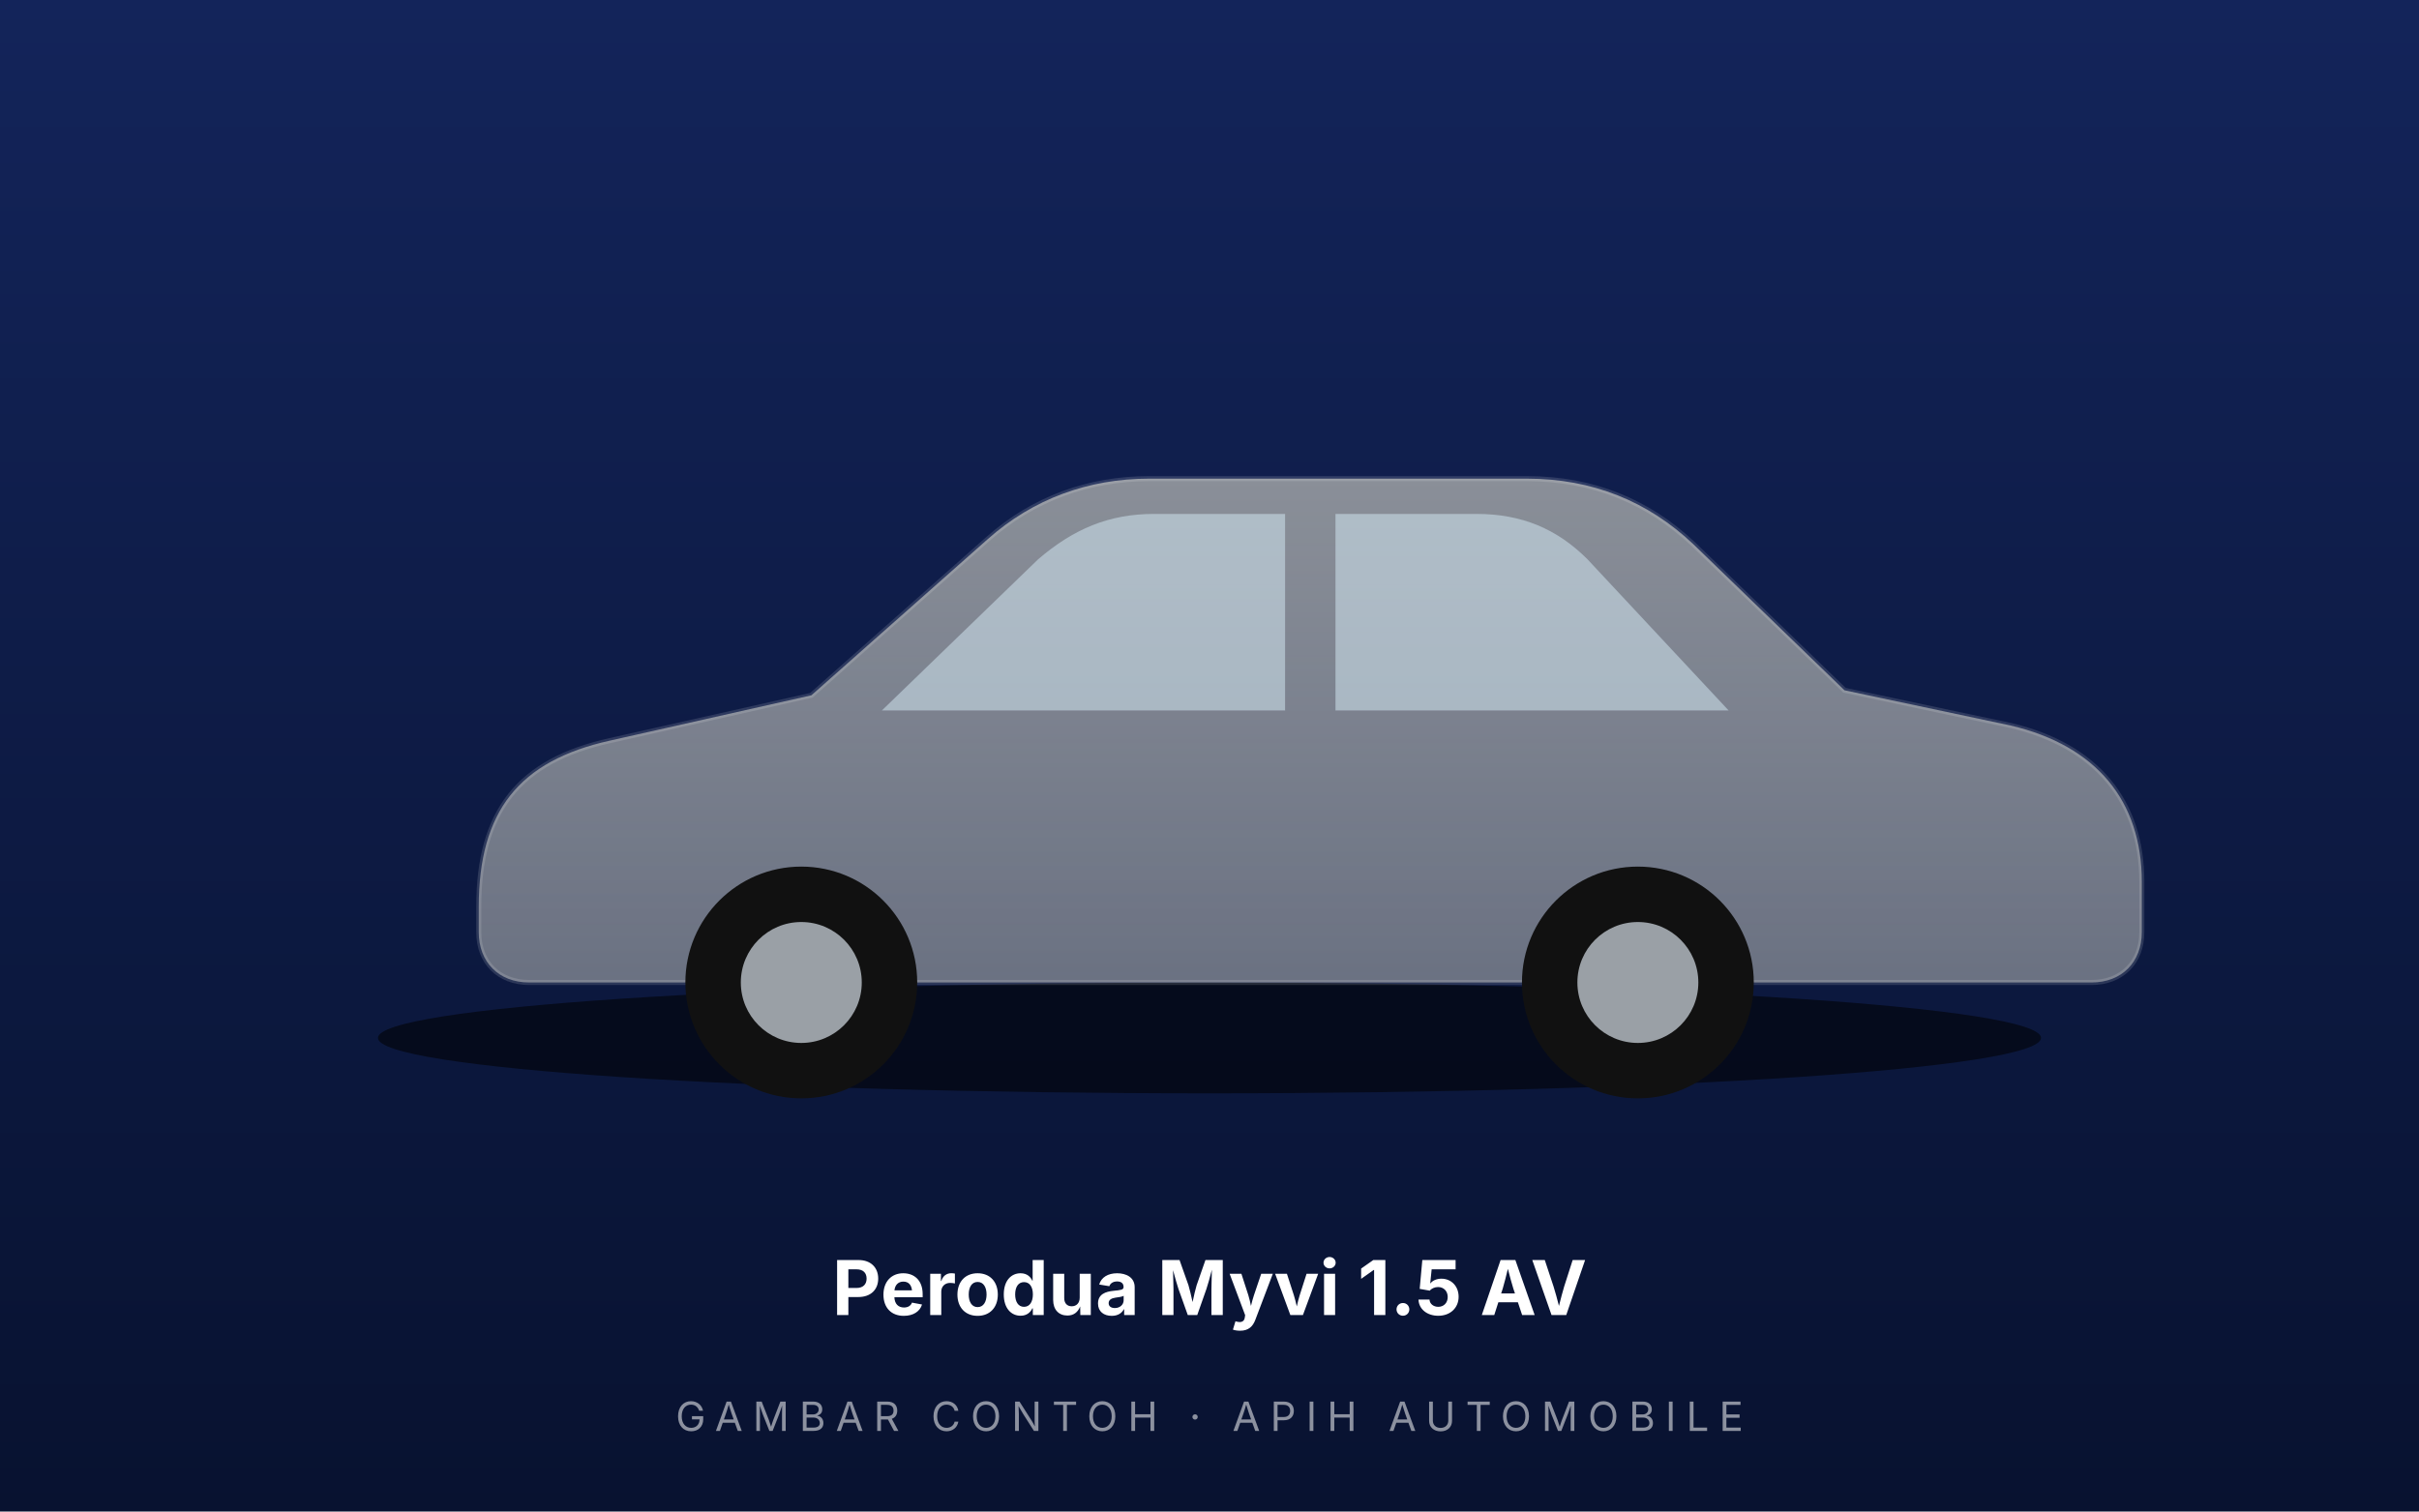
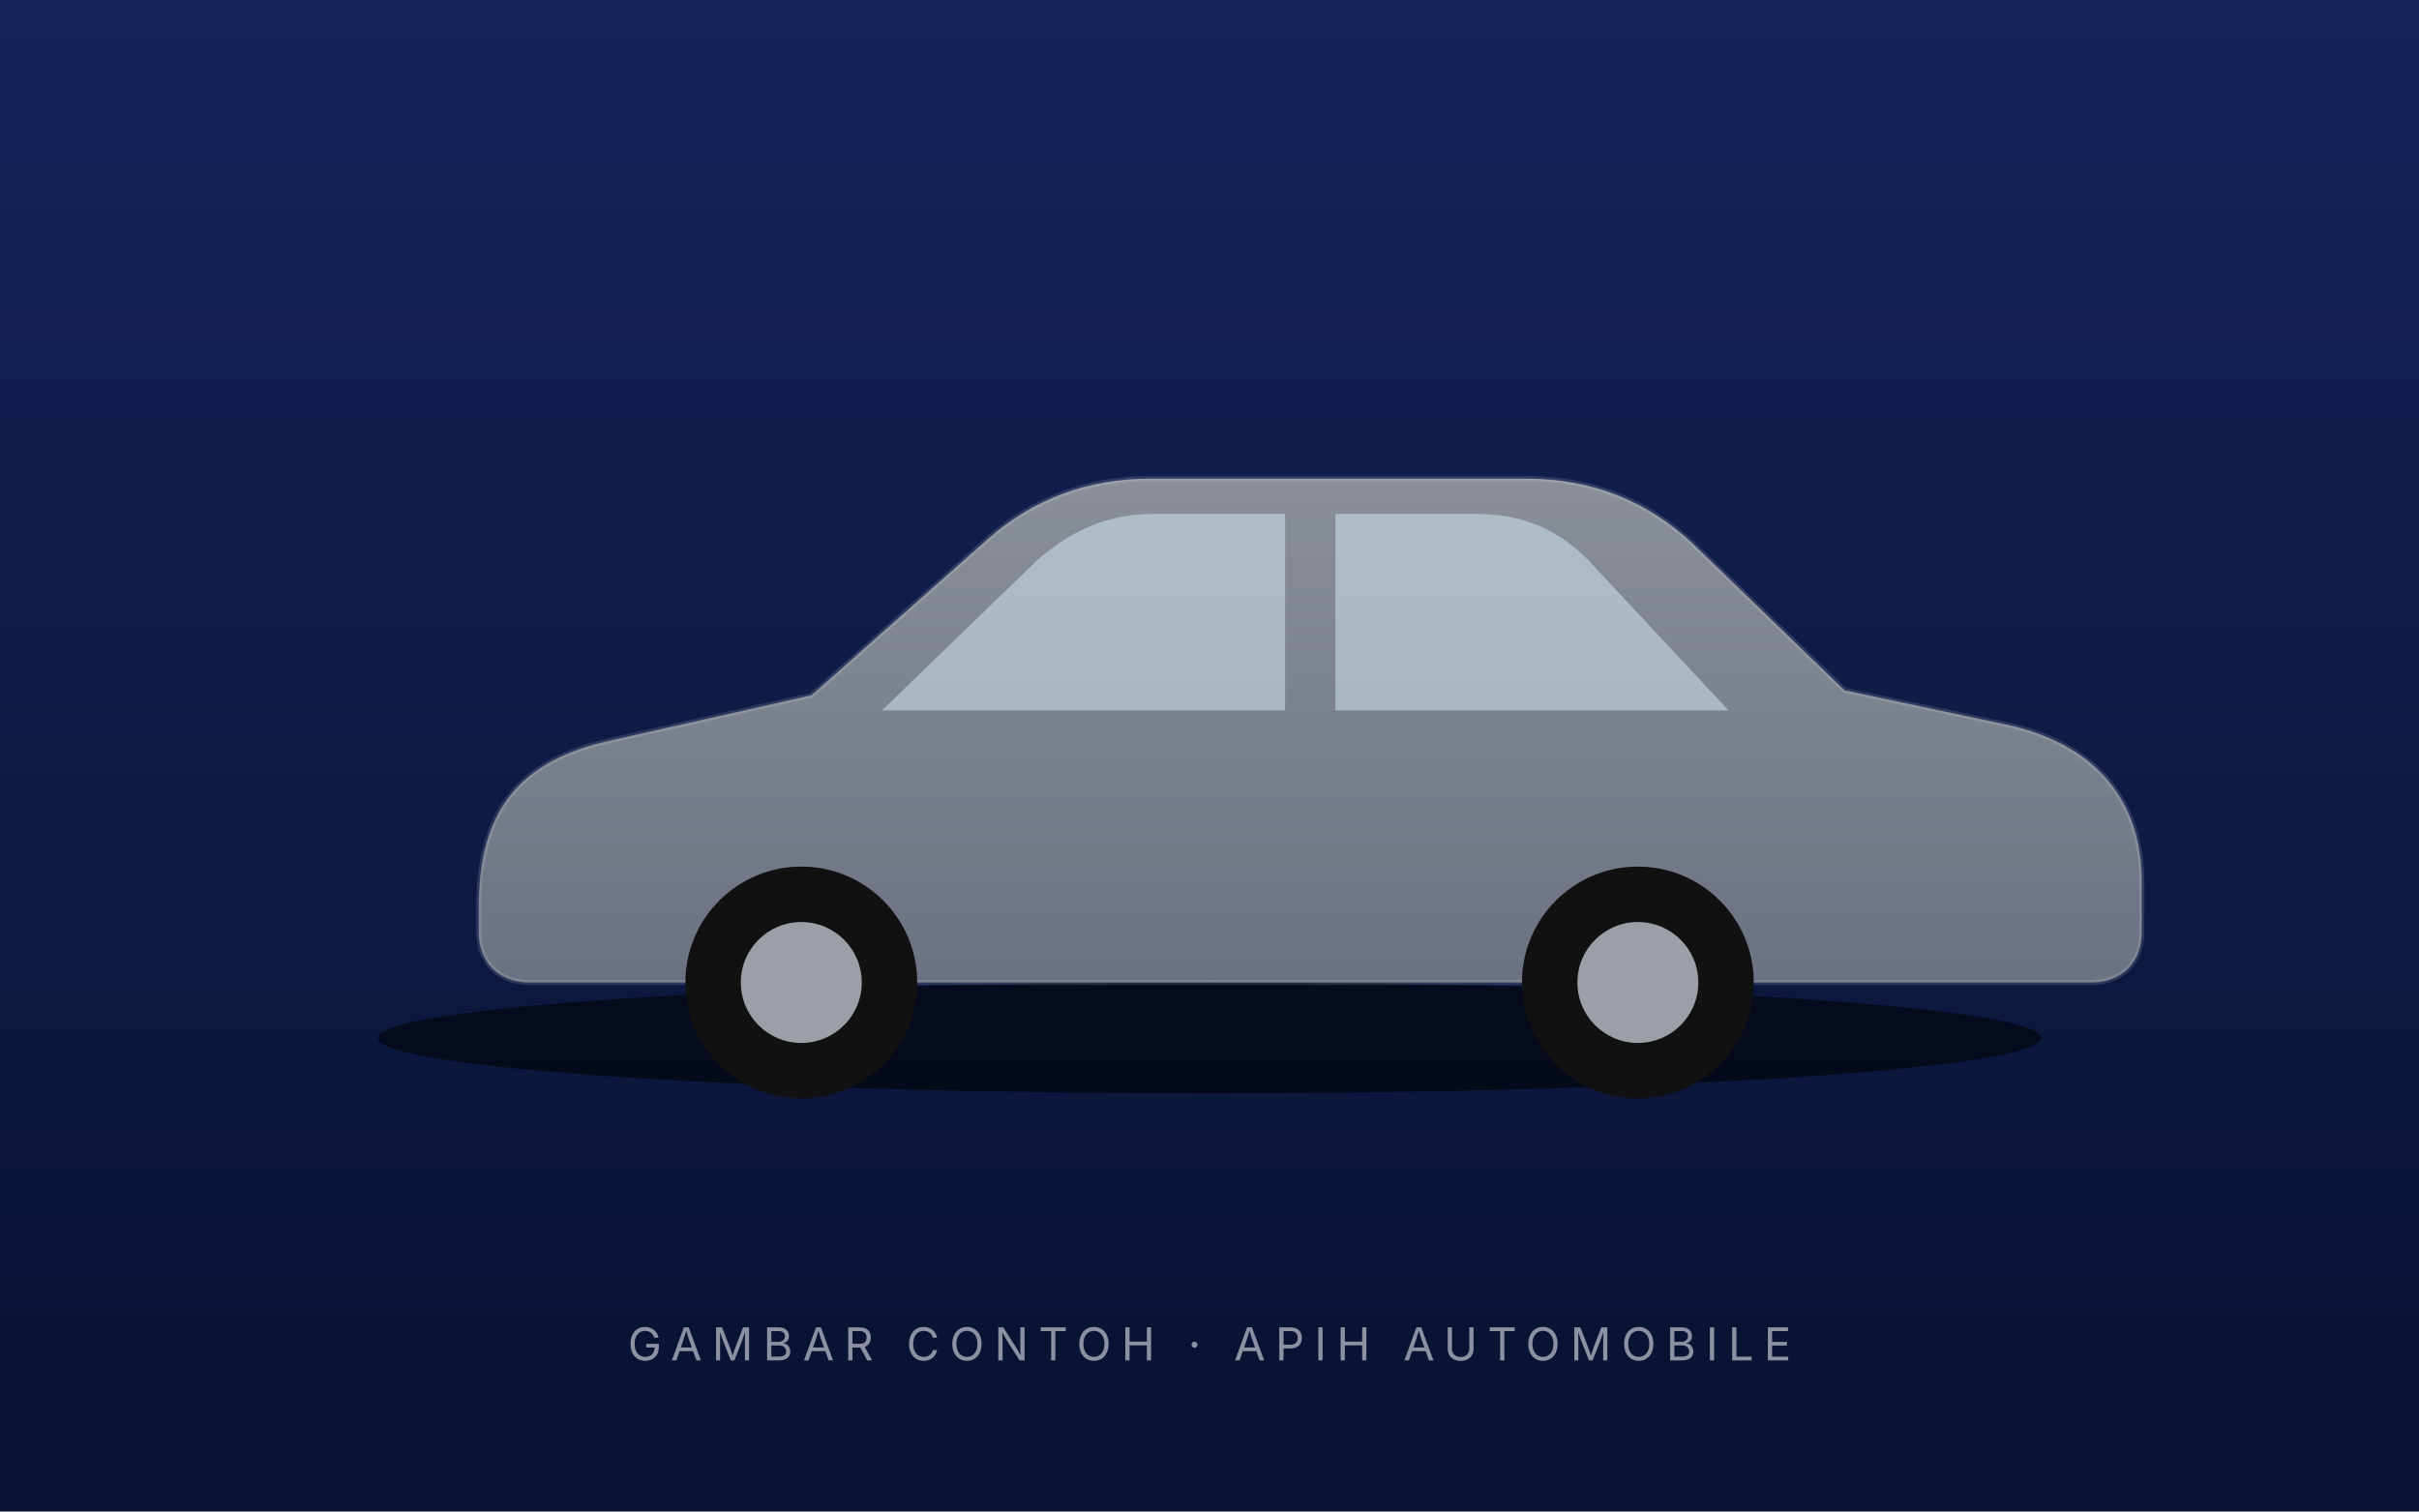
<svg xmlns="http://www.w3.org/2000/svg" viewBox="0 0 960 600">
  <defs>
    <linearGradient id="g" x1="0" y1="0" x2="0" y2="1">
      <stop offset="0" stop-color="#13245a" />
      <stop offset="1" stop-color="#081230" />
    </linearGradient>
    <linearGradient id="c" x1="0" y1="0" x2="0" y2="1">
      <stop offset="0" stop-color="#8a8f98" stop-opacity="1" />
      <stop offset="1" stop-color="#8a8f98" stop-opacity=".75" />
    </linearGradient>
  </defs>
  <rect width="960" height="600" fill="url(#g)" />
  <ellipse cx="480" cy="412" rx="330" ry="22" fill="#000" opacity=".55" />
  <path transform="translate(0,-40)" d="M190 400c0-38 16-58 52-66l80-18 70-62c18-16 40-24 64-24h150c26 0 48 9 66 26l60 58 66 14c34 8 52 30 52 62v20c0 12-8 20-20 20H210c-12 0-20-8-20-20z" fill="url(#c)" stroke="#ffffff22" stroke-width="2" />
  <path transform="translate(0,-40)" d="M412 262c14-12 28-18 46-18h52v78H350zM530 244h56c18 0 32 6 44 18l56 60H530z" fill="#cfe3ef" opacity=".55" />
  <circle cx="318" cy="390" r="46" fill="#111" />
  <circle cx="318" cy="390" r="24" fill="#9aa0a6" />
  <circle cx="650" cy="390" r="46" fill="#111" />
  <circle cx="650" cy="390" r="24" fill="#9aa0a6" />
-   <text x="480" y="522" text-anchor="middle" font-family="Inter,Arial,sans-serif" font-size="30" font-weight="700" fill="#ffffff">Perodua Myvi 1.5 AV</text>
-   <text x="480" y="80" text-anchor="middle" font-family="Inter,Arial,sans-serif" font-size="22" fill="#ffc61a" />
-   <text x="480" y="568" text-anchor="middle" font-family="Inter,Arial,sans-serif" font-size="16" letter-spacing="4" fill="#ffffff88">GAMBAR CONTOH · APIH AUTOMOBILE</text>
+   <text x="480" y="540" text-anchor="middle" font-family="Inter,Arial,sans-serif" font-size="18" letter-spacing="4" fill="#ffffff88">GAMBAR CONTOH · APIH AUTOMOBILE</text>
</svg>
